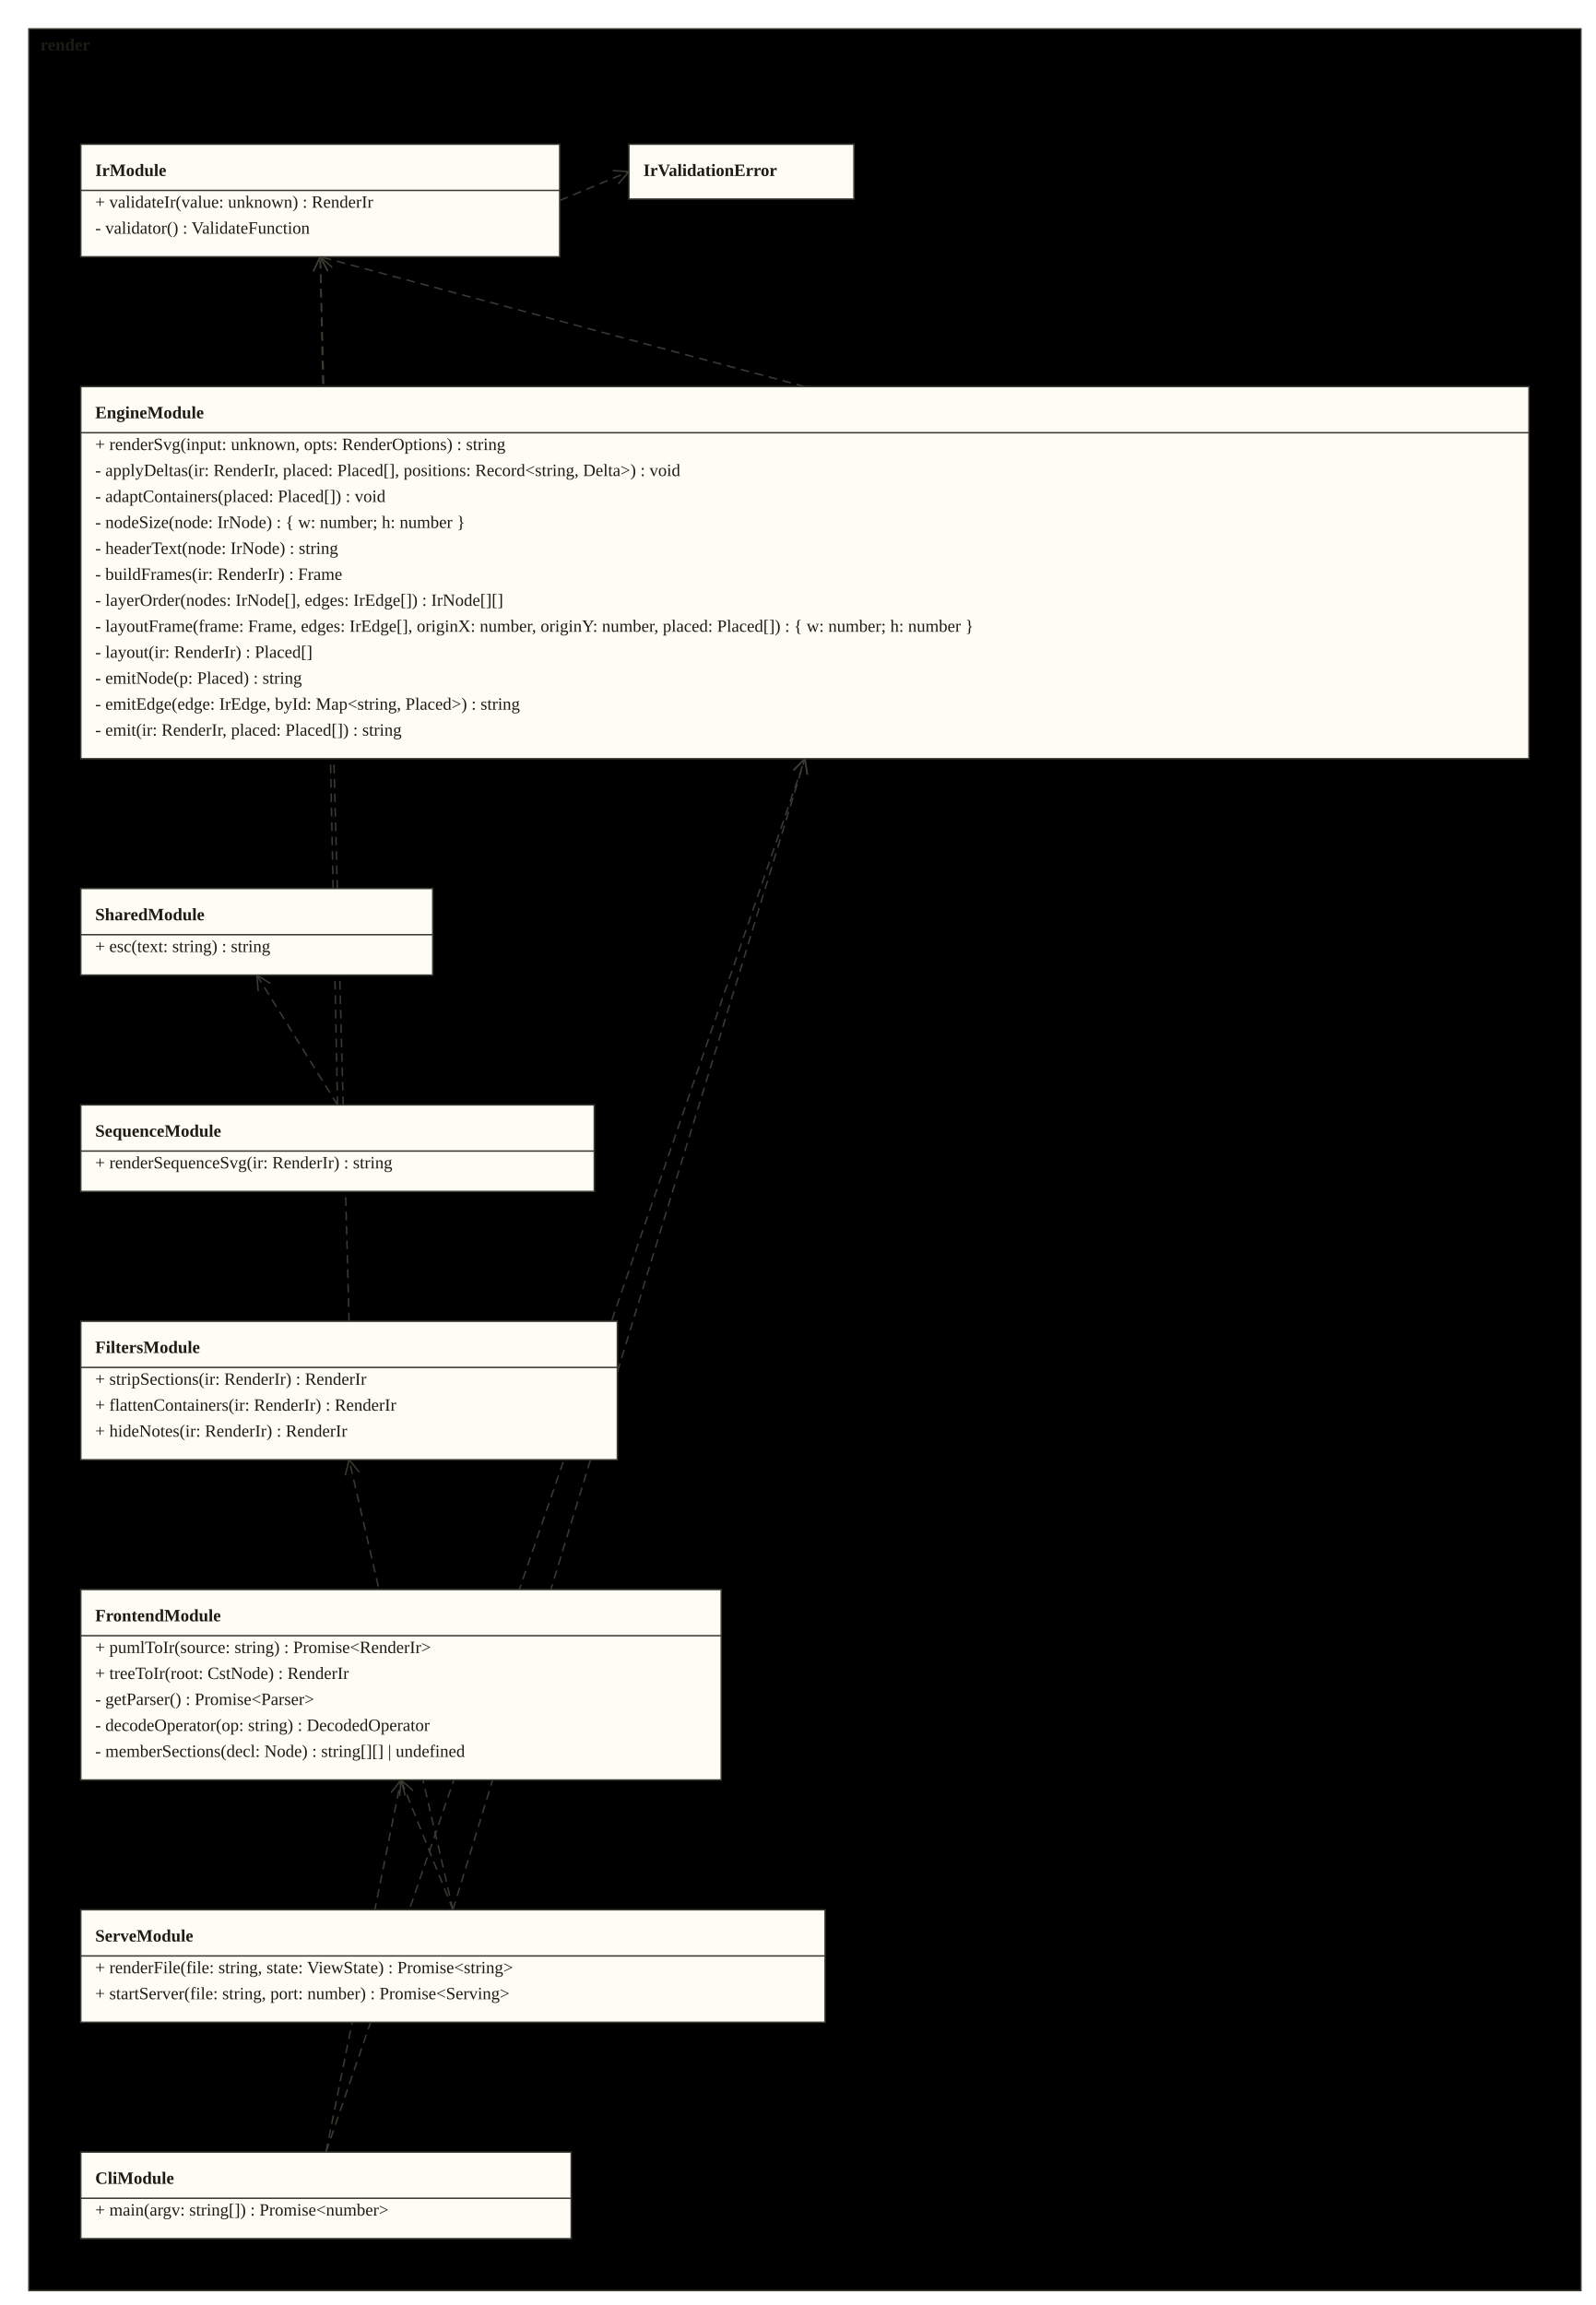
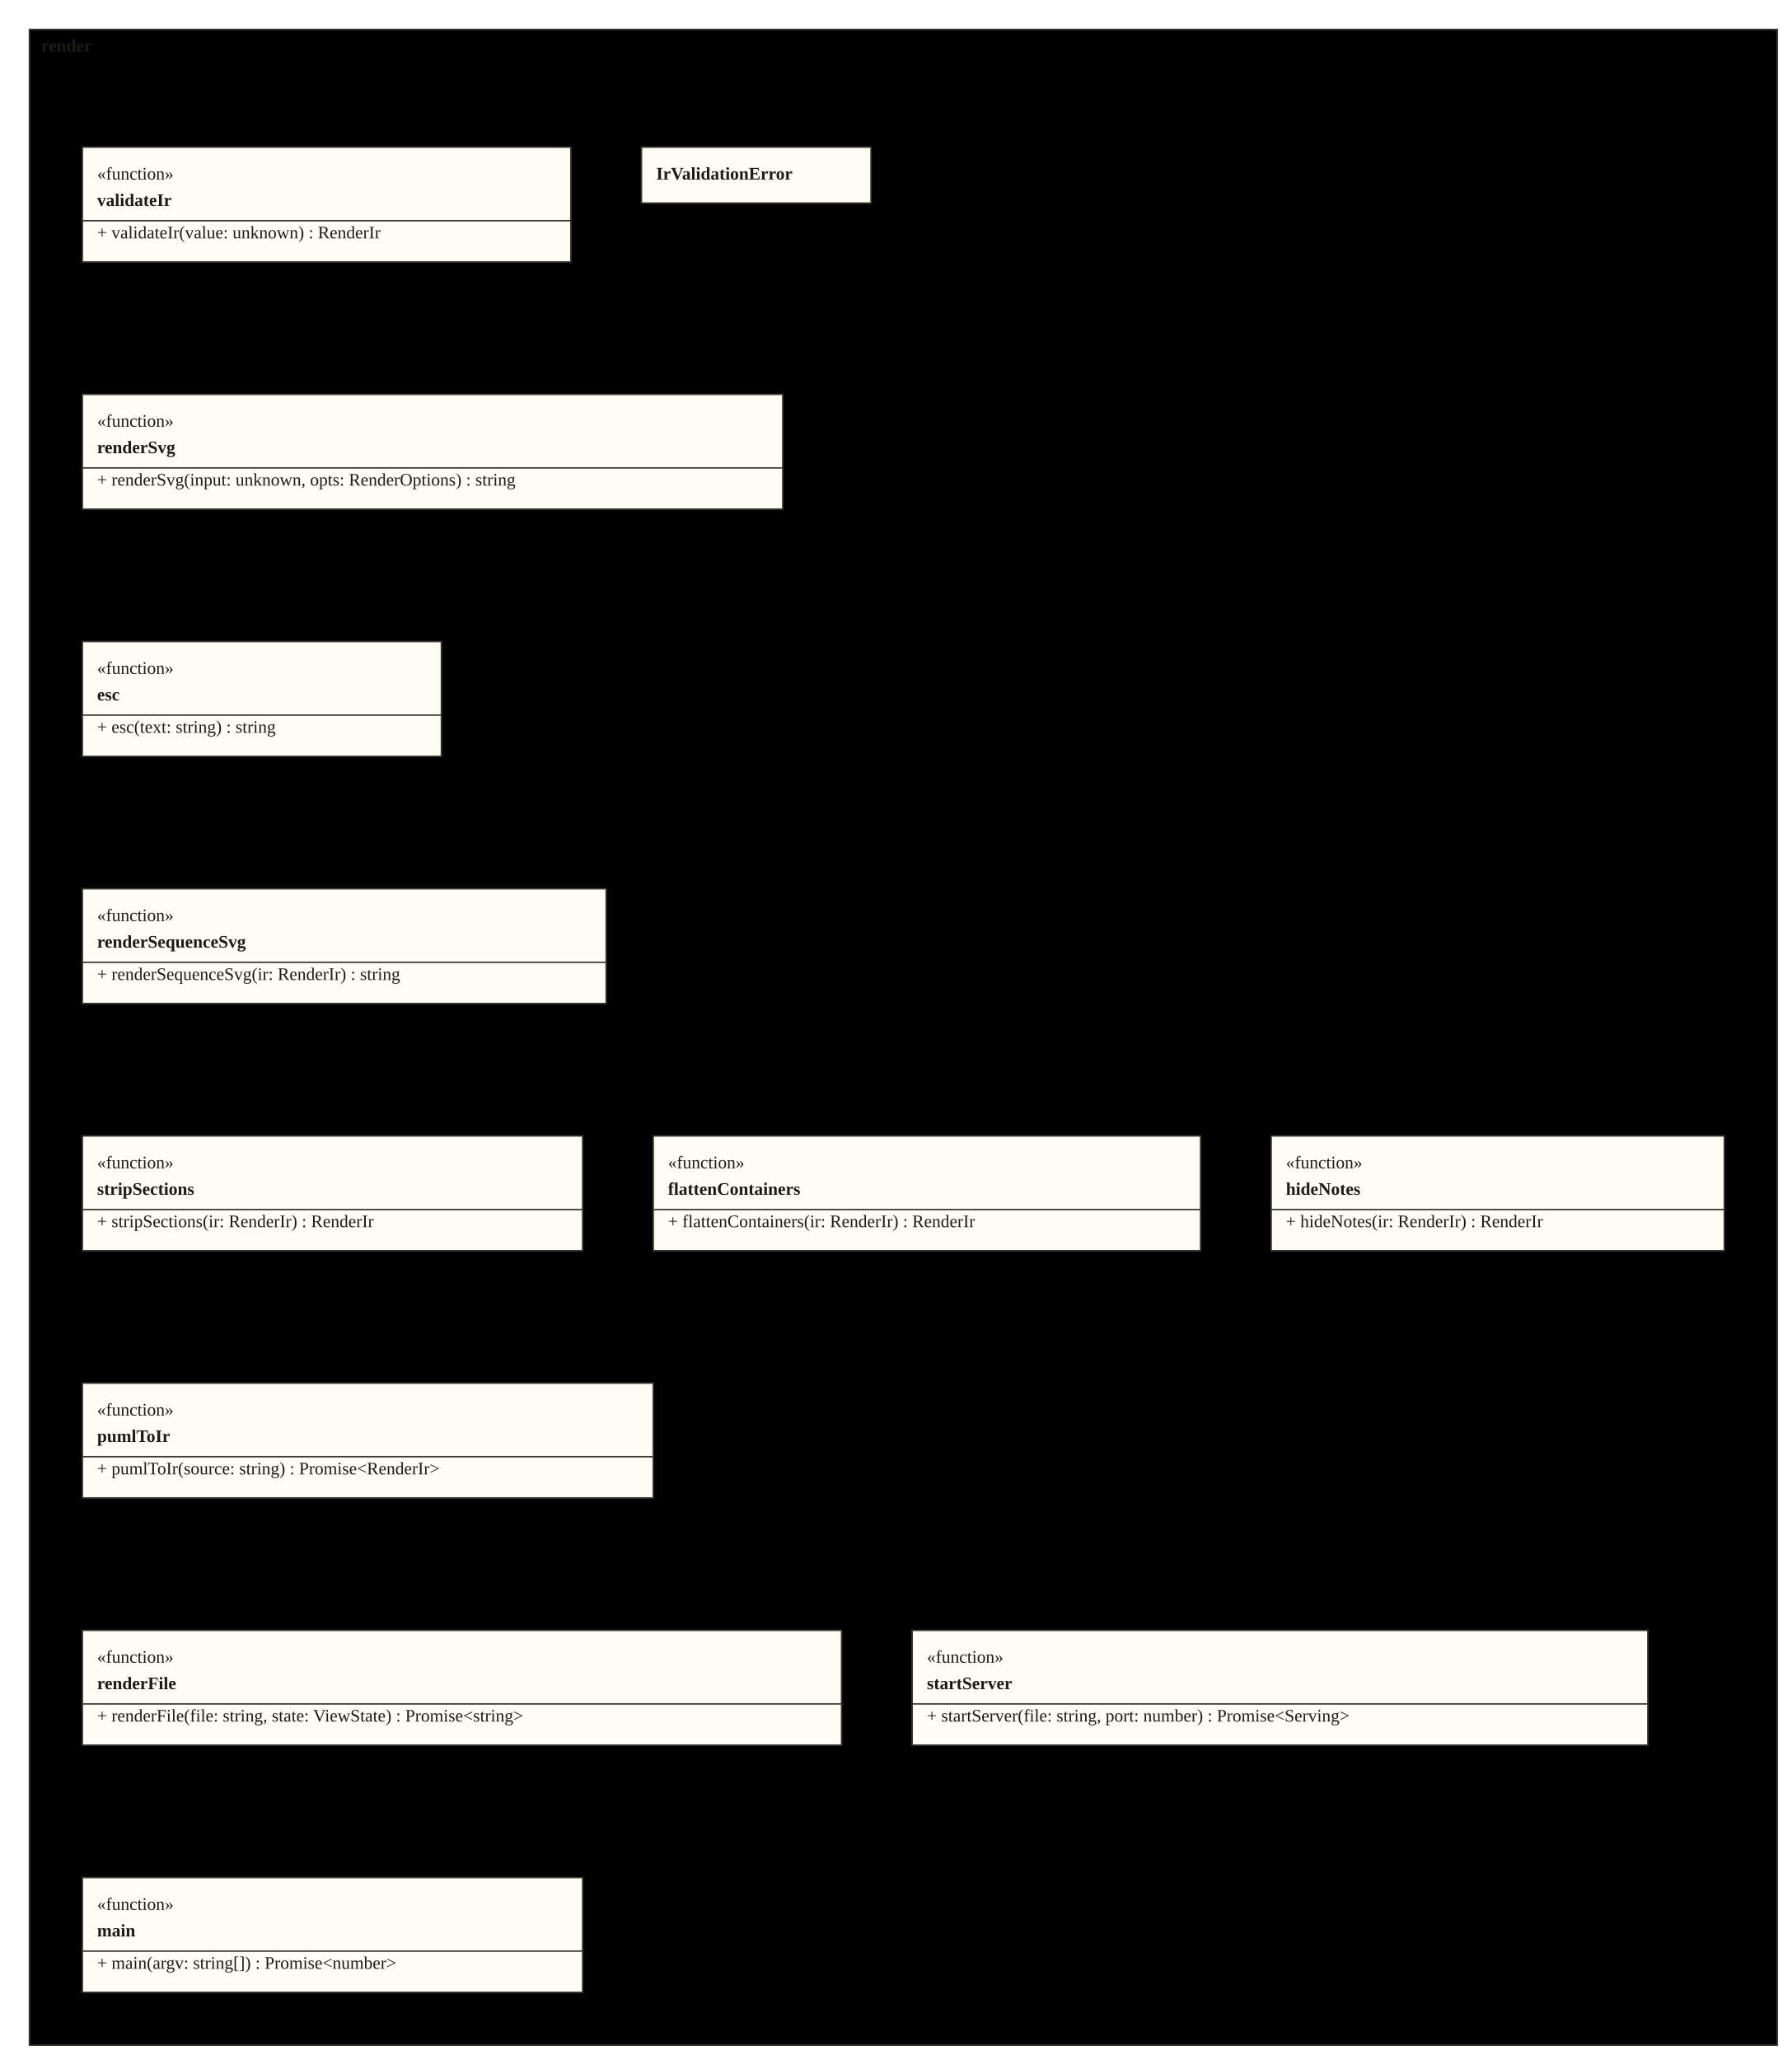
- <svg xmlns="http://www.w3.org/2000/svg" viewBox="-10 -10 1106 1598" width="1106" height="1598" class="pr-diagram" role="img">
+ <svg xmlns="http://www.w3.org/2000/svg" viewBox="-10 -10 1218 1400" width="1218" height="1400" class="pr-diagram" role="img">
  <style>
  :root { color-scheme: light dark; }
  .pr-diagram { font-family: var(--pr-font, ui-monospace, monospace); font-size: 12px; }
  .pr-box rect { fill: var(--pr-box-fill, #fdfdf6); stroke: var(--pr-stroke, #3b3b33); }
  .pr-container &gt; rect { fill: var(--pr-container-fill, none); stroke: var(--pr-stroke, #3b3b33); stroke-dasharray: none; }
  .pr-note rect { fill: var(--pr-note-fill, #fbf6d9); stroke: var(--pr-stroke, #3b3b33); }
  text { fill: var(--pr-text, #1c1c14); }
  .pr-header { font-weight: 600; }
  .pr-abstract .pr-header { font-style: italic; }
  .pr-sep { stroke: var(--pr-stroke, #3b3b33); }
  .pr-edge { stroke: var(--pr-stroke, #3b3b33); fill: none; }
  .pr-edge-realization, .pr-edge-dependency, .pr-edge-attachment { stroke-dasharray: 6 4; }
</style>
  <defs>
    <marker id="pr-tri" viewBox="0 0 14 12" refX="13" refY="6" markerWidth="14" markerHeight="12" orient="auto">
      <path d="M1,1 L13,6 L1,11 Z" fill="var(--pr-box-fill, #fdfdf6)" stroke="var(--pr-stroke, #3b3b33)" />
    </marker>
    <marker id="pr-diamond-filled" viewBox="0 0 16 10" refX="15" refY="5" markerWidth="16" markerHeight="10" orient="auto">
      <path d="M1,5 L8,1 L15,5 L8,9 Z" fill="var(--pr-stroke, #3b3b33)" />
    </marker>
    <marker id="pr-diamond" viewBox="0 0 16 10" refX="15" refY="5" markerWidth="16" markerHeight="10" orient="auto">
      <path d="M1,5 L8,1 L15,5 L8,9 Z" fill="var(--pr-box-fill, #fdfdf6)" stroke="var(--pr-stroke, #3b3b33)" />
    </marker>
    <marker id="pr-arrow" viewBox="0 0 12 12" refX="11" refY="6" markerWidth="12" markerHeight="12" orient="auto">
      <path d="M1,1 L11,6 L1,11" fill="none" stroke="var(--pr-stroke, #3b3b33)" />
    </marker>
  </defs>
  <g id="render.ir" class="pr-container pr-classifier-namespace">
    <rect x="28" y="50" width="572" height="136" />
    <text class="pr-header" x="36" y="65">ir</text>
  </g>
  <g id="render.engine" class="pr-container pr-classifier-namespace">
-     <rect x="28" y="218" width="1040" height="316" />
+     <rect x="28" y="218" width="512" height="136" />
    <text class="pr-header" x="36" y="233">engine</text>
  </g>
  <g id="render.shared" class="pr-container pr-classifier-namespace">
-     <rect x="28" y="566" width="280" height="118" />
-     <text class="pr-header" x="36" y="581">shared</text>
+     <rect x="28" y="386" width="280" height="136" />
+     <text class="pr-header" x="36" y="401">shared</text>
  </g>
  <g id="render.sequence" class="pr-container pr-classifier-namespace">
-     <rect x="28" y="716" width="392" height="118" />
-     <text class="pr-header" x="36" y="731">sequence</text>
+     <rect x="28" y="554" width="392" height="136" />
+     <text class="pr-header" x="36" y="569">sequence</text>
  </g>
  <g id="render.filters" class="pr-container pr-classifier-namespace">
-     <rect x="28" y="866" width="408" height="154" />
-     <text class="pr-header" x="36" y="881">filters</text>
+     <rect x="28" y="722" width="1152" height="136" />
+     <text class="pr-header" x="36" y="737">filters</text>
  </g>
  <g id="render.frontend" class="pr-container pr-classifier-namespace">
-     <rect x="28" y="1052" width="480" height="190" />
-     <text class="pr-header" x="36" y="1067">frontend</text>
+     <rect x="28" y="890" width="424" height="136" />
+     <text class="pr-header" x="36" y="905">frontend</text>
  </g>
  <g id="render.serve" class="pr-container pr-classifier-namespace">
-     <rect x="28" y="1274" width="552" height="136" />
-     <text class="pr-header" x="36" y="1289">serve</text>
+     <rect x="28" y="1058" width="1100" height="136" />
+     <text class="pr-header" x="36" y="1073">serve</text>
  </g>
  <g id="render.cli" class="pr-container pr-classifier-namespace">
-     <rect x="28" y="1442" width="376" height="118" />
-     <text class="pr-header" x="36" y="1457">cli</text>
+     <rect x="28" y="1226" width="376" height="136" />
+     <text class="pr-header" x="36" y="1241">cli</text>
  </g>
  <g id="render" class="pr-container pr-classifier-namespace">
-     <rect x="10" y="10" width="1076" height="1568" />
+     <rect x="10" y="10" width="1188" height="1370" />
    <text class="pr-header" x="18" y="25">render</text>
  </g>
-   <path class="pr-edge pr-edge-dependency" data-from="render.ir.IrModule" data-to="render.ir.IrValidationError" d="M378,129 L426,109" marker-end="url(#pr-arrow)" />
-   <path class="pr-edge pr-edge-dependency" data-from="render.engine.EngineModule" data-to="render.ir.IrModule" d="M548,258 L212,168" marker-end="url(#pr-arrow)" />
-   <path class="pr-edge pr-edge-dependency" data-from="render.sequence.SequenceModule" data-to="render.ir.IrModule" d="M224,756 L212,168" marker-end="url(#pr-arrow)" />
-   <path class="pr-edge pr-edge-dependency" data-from="render.sequence.SequenceModule" data-to="render.shared.SharedModule" d="M224,756 L168,666" marker-end="url(#pr-arrow)" />
-   <path class="pr-edge pr-edge-dependency" data-from="render.filters.FiltersModule" data-to="render.ir.IrModule" d="M232,906 L212,168" marker-end="url(#pr-arrow)" />
-   <path class="pr-edge pr-edge-dependency" data-from="render.serve.ServeModule" data-to="render.engine.EngineModule" d="M304,1314 L548,516" marker-end="url(#pr-arrow)" />
-   <path class="pr-edge pr-edge-dependency" data-from="render.serve.ServeModule" data-to="render.frontend.FrontendModule" d="M304,1314 L268,1224" marker-end="url(#pr-arrow)" />
-   <path class="pr-edge pr-edge-dependency" data-from="render.serve.ServeModule" data-to="render.filters.FiltersModule" d="M304,1314 L232,1002" marker-end="url(#pr-arrow)" />
-   <path class="pr-edge pr-edge-dependency" data-from="render.cli.CliModule" data-to="render.engine.EngineModule" d="M216,1482 L548,516" marker-end="url(#pr-arrow)" />
-   <path class="pr-edge pr-edge-dependency" data-from="render.cli.CliModule" data-to="render.frontend.FrontendModule" d="M216,1482 L268,1224" marker-end="url(#pr-arrow)" />
-   <g id="render.ir.IrModule" class="pr-box pr-classifier-class">
+   <g id="render.ir.validateIr" class="pr-box pr-classifier-class">
    <rect x="46" y="90" width="332" height="78" />
-     <text class="pr-header" x="56" y="112">IrModule</text>
-     <line class="pr-sep" x1="46" y1="122" x2="378" y2="122" />
-     <text x="56" y="134">+ validateIr(value: unknown) : RenderIr</text>
-     <text x="56" y="152">- validator() : ValidateFunction</text>
+     <text x="56" y="112">«function»</text>
+     <text class="pr-header" x="56" y="130">validateIr</text>
+     <line class="pr-sep" x1="46" y1="140" x2="378" y2="140" />
+     <text x="56" y="152">+ validateIr(value: unknown) : RenderIr</text>
  </g>
  <g id="render.ir.IrValidationError" class="pr-box pr-classifier-class">
    <rect x="426" y="90" width="156" height="38" />
    <text class="pr-header" x="436" y="112">IrValidationError</text>
  </g>
-   <g id="render.engine.EngineModule" class="pr-box pr-classifier-class">
-     <rect x="46" y="258" width="1004" height="258" />
-     <text class="pr-header" x="56" y="280">EngineModule</text>
-     <line class="pr-sep" x1="46" y1="290" x2="1050" y2="290" />
-     <text x="56" y="302">+ renderSvg(input: unknown, opts: RenderOptions) : string</text>
-     <text x="56" y="320">- applyDeltas(ir: RenderIr, placed: Placed[], positions: Record&lt;string, Delta&gt;) : void</text>
-     <text x="56" y="338">- adaptContainers(placed: Placed[]) : void</text>
-     <text x="56" y="356">- nodeSize(node: IrNode) : { w: number; h: number }</text>
-     <text x="56" y="374">- headerText(node: IrNode) : string</text>
-     <text x="56" y="392">- buildFrames(ir: RenderIr) : Frame</text>
-     <text x="56" y="410">- layerOrder(nodes: IrNode[], edges: IrEdge[]) : IrNode[][]</text>
-     <text x="56" y="428">- layoutFrame(frame: Frame, edges: IrEdge[], originX: number, originY: number, placed: Placed[]) : { w: number; h: number }</text>
-     <text x="56" y="446">- layout(ir: RenderIr) : Placed[]</text>
-     <text x="56" y="464">- emitNode(p: Placed) : string</text>
-     <text x="56" y="482">- emitEdge(edge: IrEdge, byId: Map&lt;string, Placed&gt;) : string</text>
-     <text x="56" y="500">- emit(ir: RenderIr, placed: Placed[]) : string</text>
+   <g id="render.engine.renderSvg" class="pr-box pr-classifier-class">
+     <rect x="46" y="258" width="476" height="78" />
+     <text x="56" y="280">«function»</text>
+     <text class="pr-header" x="56" y="298">renderSvg</text>
+     <line class="pr-sep" x1="46" y1="308" x2="522" y2="308" />
+     <text x="56" y="320">+ renderSvg(input: unknown, opts: RenderOptions) : string</text>
  </g>
-   <g id="render.shared.SharedModule" class="pr-box pr-classifier-class">
-     <rect x="46" y="606" width="244" height="60" />
-     <text class="pr-header" x="56" y="628">SharedModule</text>
-     <line class="pr-sep" x1="46" y1="638" x2="290" y2="638" />
-     <text x="56" y="650">+ esc(text: string) : string</text>
+   <g id="render.shared.esc" class="pr-box pr-classifier-class">
+     <rect x="46" y="426" width="244" height="78" />
+     <text x="56" y="448">«function»</text>
+     <text class="pr-header" x="56" y="466">esc</text>
+     <line class="pr-sep" x1="46" y1="476" x2="290" y2="476" />
+     <text x="56" y="488">+ esc(text: string) : string</text>
  </g>
-   <g id="render.sequence.SequenceModule" class="pr-box pr-classifier-class">
-     <rect x="46" y="756" width="356" height="60" />
-     <text class="pr-header" x="56" y="778">SequenceModule</text>
-     <line class="pr-sep" x1="46" y1="788" x2="402" y2="788" />
-     <text x="56" y="800">+ renderSequenceSvg(ir: RenderIr) : string</text>
+   <g id="render.sequence.renderSequenceSvg" class="pr-box pr-classifier-class">
+     <rect x="46" y="594" width="356" height="78" />
+     <text x="56" y="616">«function»</text>
+     <text class="pr-header" x="56" y="634">renderSequenceSvg</text>
+     <line class="pr-sep" x1="46" y1="644" x2="402" y2="644" />
+     <text x="56" y="656">+ renderSequenceSvg(ir: RenderIr) : string</text>
  </g>
-   <g id="render.filters.FiltersModule" class="pr-box pr-classifier-class">
-     <rect x="46" y="906" width="372" height="96" />
-     <text class="pr-header" x="56" y="928">FiltersModule</text>
-     <line class="pr-sep" x1="46" y1="938" x2="418" y2="938" />
-     <text x="56" y="950">+ stripSections(ir: RenderIr) : RenderIr</text>
-     <text x="56" y="968">+ flattenContainers(ir: RenderIr) : RenderIr</text>
-     <text x="56" y="986">+ hideNotes(ir: RenderIr) : RenderIr</text>
+   <g id="render.filters.stripSections" class="pr-box pr-classifier-class">
+     <rect x="46" y="762" width="340" height="78" />
+     <text x="56" y="784">«function»</text>
+     <text class="pr-header" x="56" y="802">stripSections</text>
+     <line class="pr-sep" x1="46" y1="812" x2="386" y2="812" />
+     <text x="56" y="824">+ stripSections(ir: RenderIr) : RenderIr</text>
  </g>
-   <g id="render.frontend.FrontendModule" class="pr-box pr-classifier-class">
-     <rect x="46" y="1092" width="444" height="132" />
-     <text class="pr-header" x="56" y="1114">FrontendModule</text>
-     <line class="pr-sep" x1="46" y1="1124" x2="490" y2="1124" />
-     <text x="56" y="1136">+ pumlToIr(source: string) : Promise&lt;RenderIr&gt;</text>
-     <text x="56" y="1154">+ treeToIr(root: CstNode) : RenderIr</text>
-     <text x="56" y="1172">- getParser() : Promise&lt;Parser&gt;</text>
-     <text x="56" y="1190">- decodeOperator(op: string) : DecodedOperator</text>
-     <text x="56" y="1208">- memberSections(decl: Node) : string[][] | undefined</text>
+   <g id="render.filters.flattenContainers" class="pr-box pr-classifier-class">
+     <rect x="434" y="762" width="372" height="78" />
+     <text x="444" y="784">«function»</text>
+     <text class="pr-header" x="444" y="802">flattenContainers</text>
+     <line class="pr-sep" x1="434" y1="812" x2="806" y2="812" />
+     <text x="444" y="824">+ flattenContainers(ir: RenderIr) : RenderIr</text>
  </g>
-   <g id="render.serve.ServeModule" class="pr-box pr-classifier-class">
-     <rect x="46" y="1314" width="516" height="78" />
-     <text class="pr-header" x="56" y="1336">ServeModule</text>
-     <line class="pr-sep" x1="46" y1="1346" x2="562" y2="1346" />
-     <text x="56" y="1358">+ renderFile(file: string, state: ViewState) : Promise&lt;string&gt;</text>
-     <text x="56" y="1376">+ startServer(file: string, port: number) : Promise&lt;Serving&gt;</text>
+   <g id="render.filters.hideNotes" class="pr-box pr-classifier-class">
+     <rect x="854" y="762" width="308" height="78" />
+     <text x="864" y="784">«function»</text>
+     <text class="pr-header" x="864" y="802">hideNotes</text>
+     <line class="pr-sep" x1="854" y1="812" x2="1162" y2="812" />
+     <text x="864" y="824">+ hideNotes(ir: RenderIr) : RenderIr</text>
  </g>
-   <g id="render.cli.CliModule" class="pr-box pr-classifier-class">
-     <rect x="46" y="1482" width="340" height="60" />
-     <text class="pr-header" x="56" y="1504">CliModule</text>
-     <line class="pr-sep" x1="46" y1="1514" x2="386" y2="1514" />
-     <text x="56" y="1526">+ main(argv: string[]) : Promise&lt;number&gt;</text>
+   <g id="render.frontend.pumlToIr" class="pr-box pr-classifier-class">
+     <rect x="46" y="930" width="388" height="78" />
+     <text x="56" y="952">«function»</text>
+     <text class="pr-header" x="56" y="970">pumlToIr</text>
+     <line class="pr-sep" x1="46" y1="980" x2="434" y2="980" />
+     <text x="56" y="992">+ pumlToIr(source: string) : Promise&lt;RenderIr&gt;</text>
+   </g>
+   <g id="render.serve.renderFile" class="pr-box pr-classifier-class">
+     <rect x="46" y="1098" width="516" height="78" />
+     <text x="56" y="1120">«function»</text>
+     <text class="pr-header" x="56" y="1138">renderFile</text>
+     <line class="pr-sep" x1="46" y1="1148" x2="562" y2="1148" />
+     <text x="56" y="1160">+ renderFile(file: string, state: ViewState) : Promise&lt;string&gt;</text>
+   </g>
+   <g id="render.serve.startServer" class="pr-box pr-classifier-class">
+     <rect x="610" y="1098" width="500" height="78" />
+     <text x="620" y="1120">«function»</text>
+     <text class="pr-header" x="620" y="1138">startServer</text>
+     <line class="pr-sep" x1="610" y1="1148" x2="1110" y2="1148" />
+     <text x="620" y="1160">+ startServer(file: string, port: number) : Promise&lt;Serving&gt;</text>
+   </g>
+   <g id="render.cli.main" class="pr-box pr-classifier-class">
+     <rect x="46" y="1266" width="340" height="78" />
+     <text x="56" y="1288">«function»</text>
+     <text class="pr-header" x="56" y="1306">main</text>
+     <line class="pr-sep" x1="46" y1="1316" x2="386" y2="1316" />
+     <text x="56" y="1328">+ main(argv: string[]) : Promise&lt;number&gt;</text>
  </g>
</svg>
